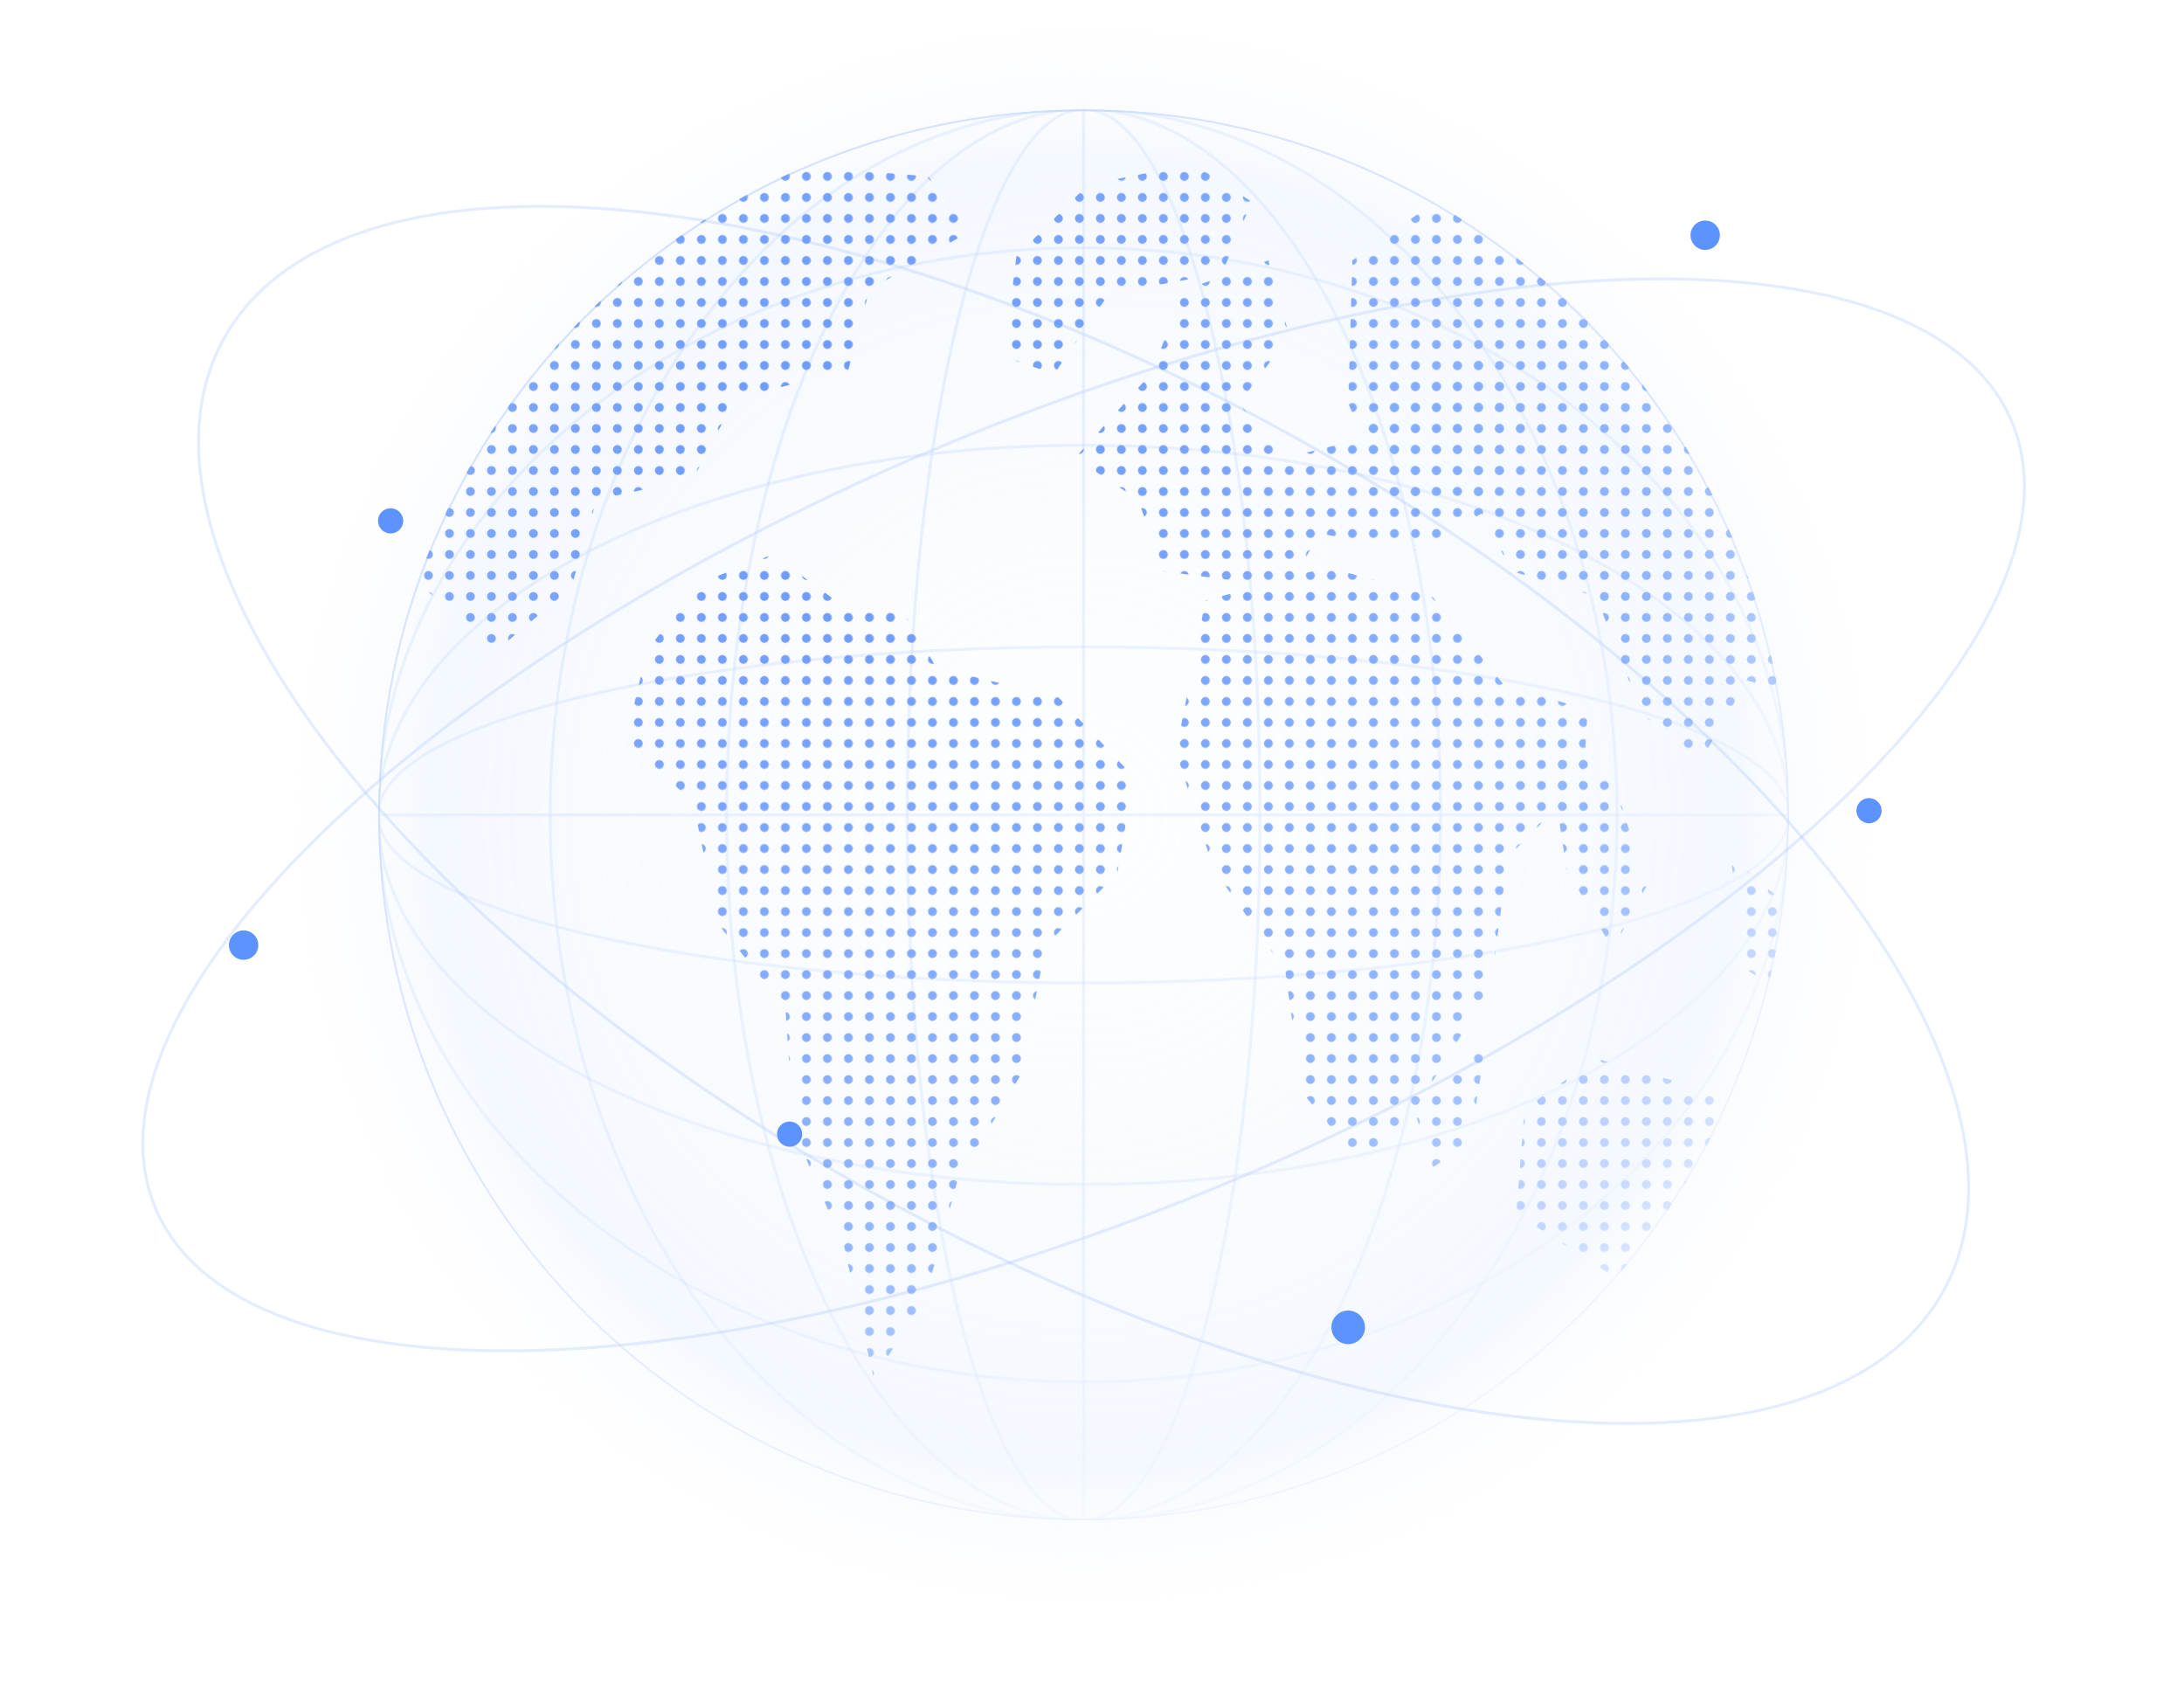
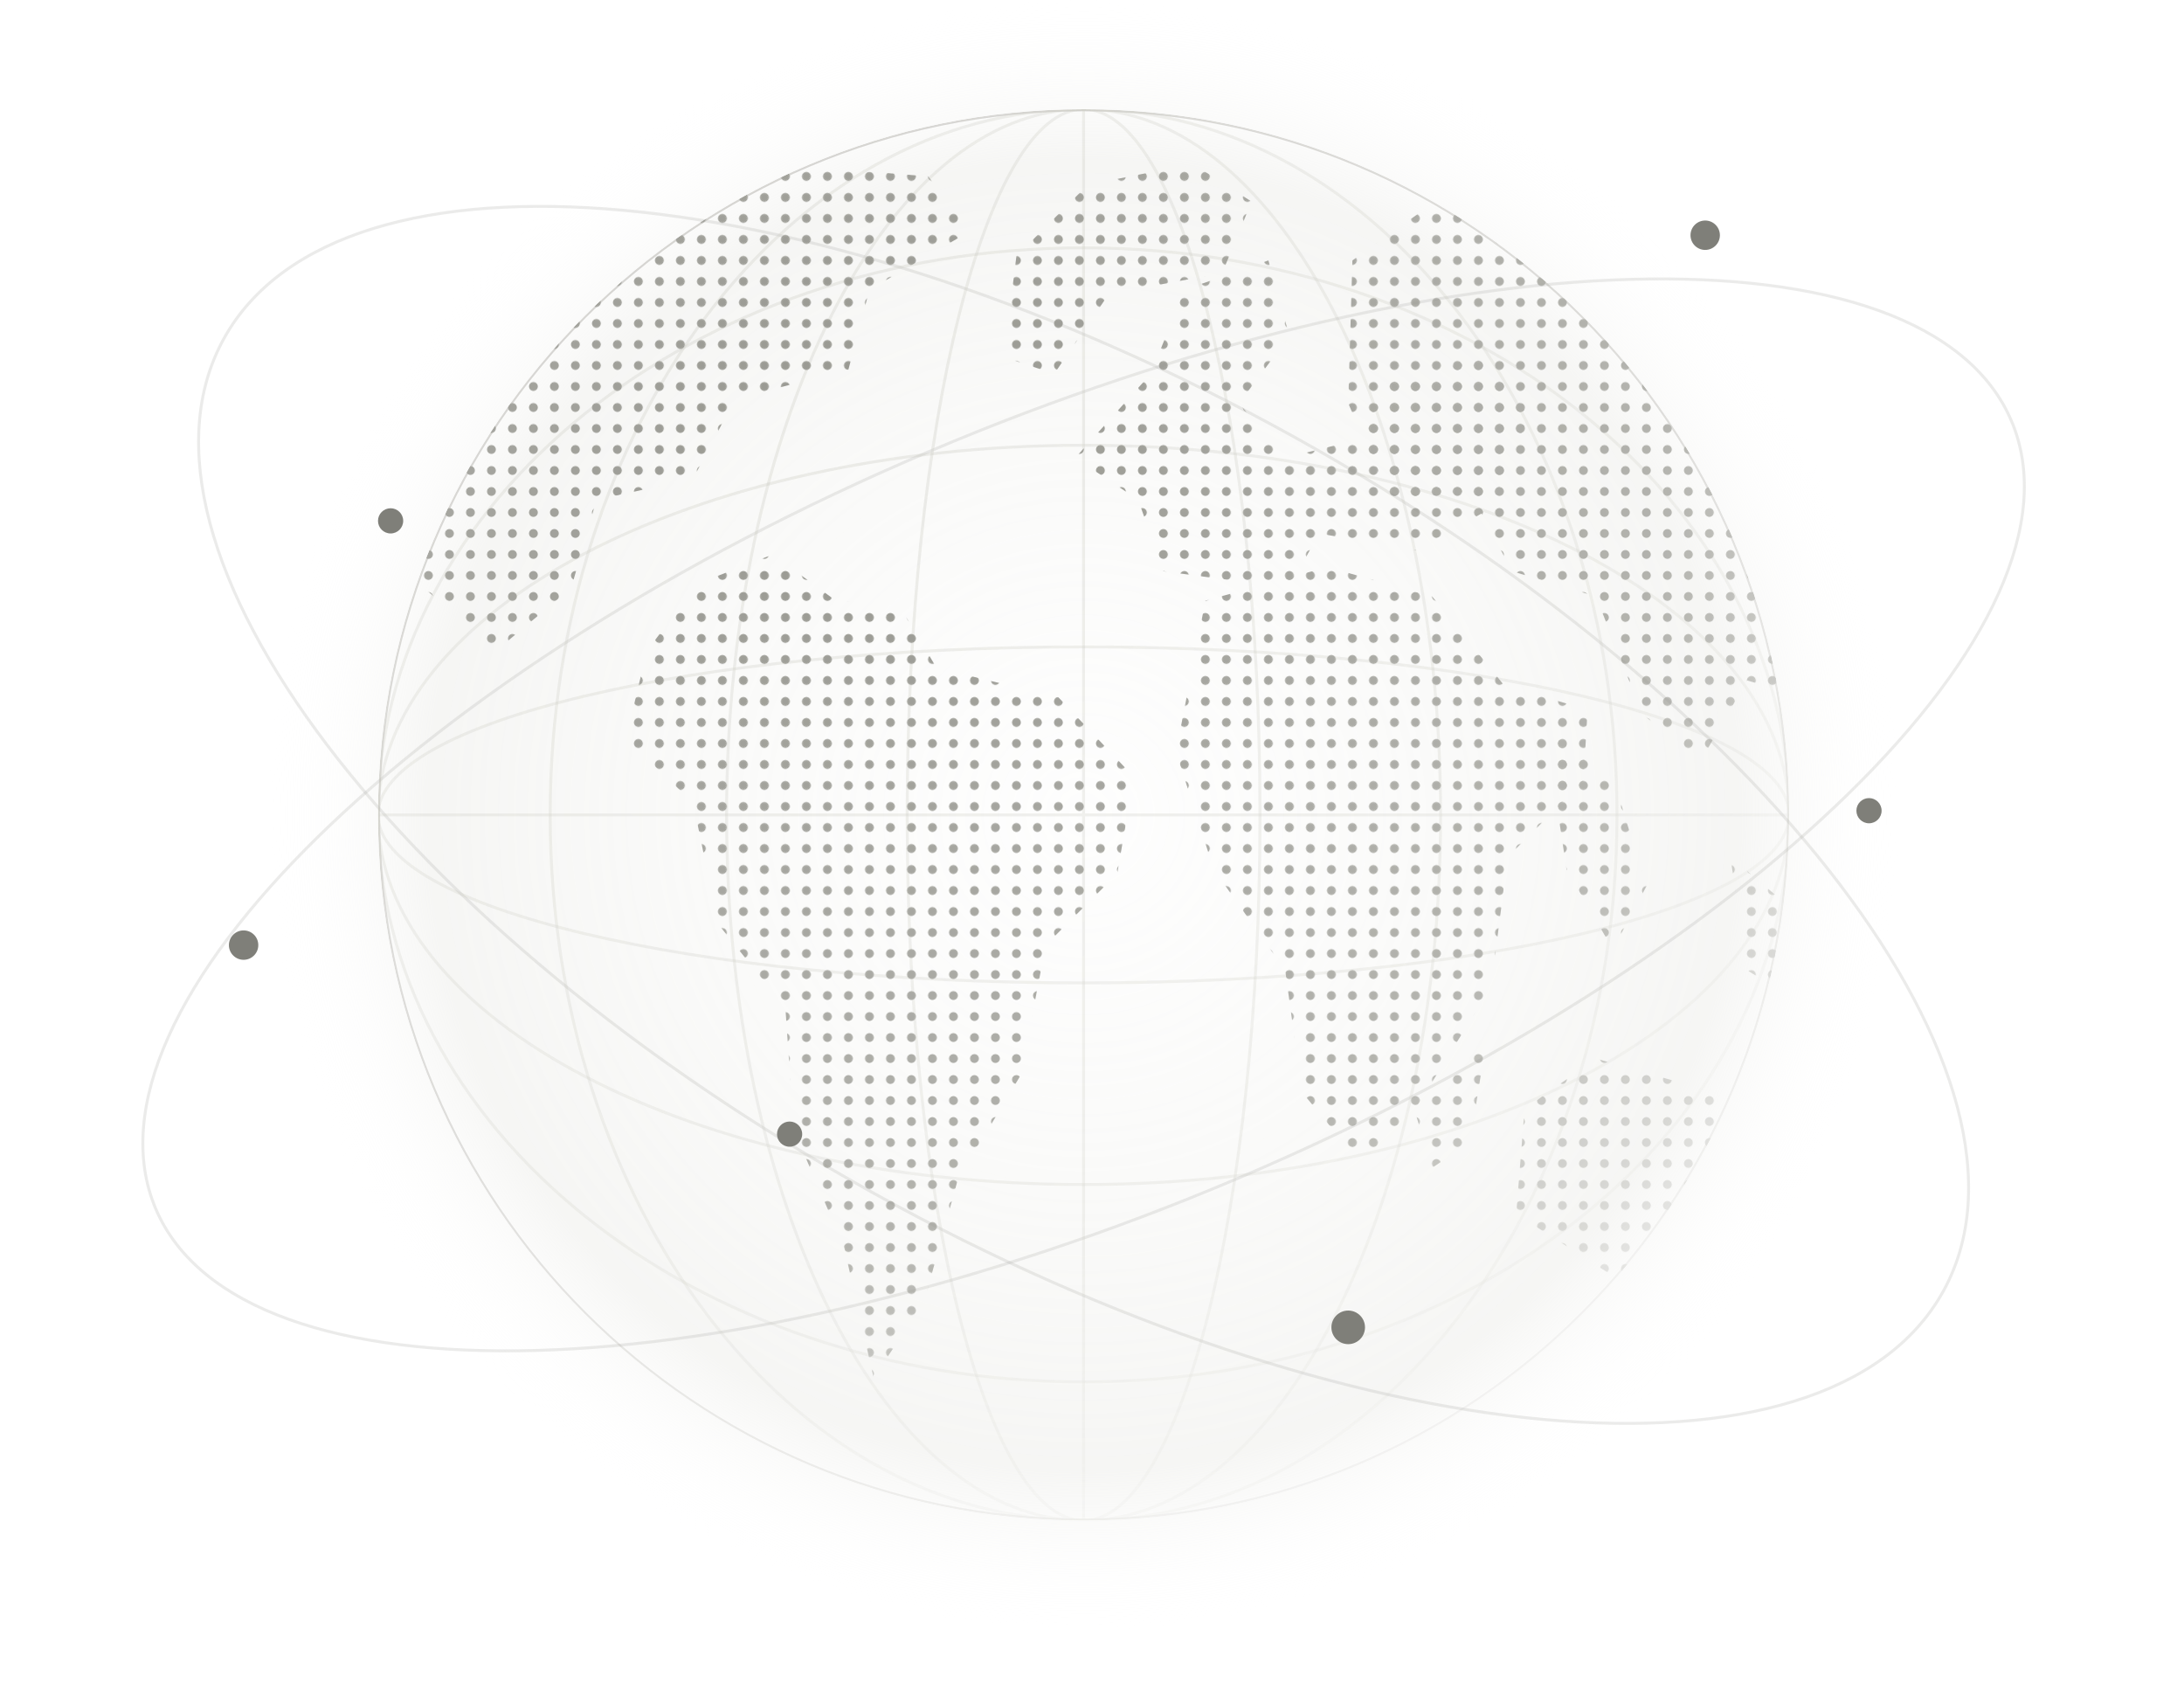
<svg xmlns="http://www.w3.org/2000/svg" viewBox="0 0 520 400" fill="none">
  <defs>
    <radialGradient id="atmosphere">
-       <stop stop-color="#eaf3ff" stop-opacity=".1" />
-       <stop offset=".8" stop-color="#d9e8ff" stop-opacity=".28" />
+       <stop stop-color="#f1f1ed" stop-opacity=".1" />
+       <stop offset=".8" stop-color="#deded8" stop-opacity=".28" />
      <stop offset="1" stop-color="#fff" stop-opacity="0" />
    </radialGradient>
    <radialGradient id="fade" cx=".35" cy=".25" r=".85">
      <stop stop-color="#fff" />
      <stop offset=".65" stop-color="#fff" stop-opacity=".7" />
      <stop offset="1" stop-color="#fff" stop-opacity=".05" />
    </radialGradient>
    <pattern id="dots" width="5" height="5" patternUnits="userSpaceOnUse">
-       <circle cx="2" cy="2" r="1.05" fill="#6697ff" />
+       <circle cx="2" cy="2" r="1.05" fill="#96968f" />
    </pattern>
    <clipPath id="sphere">
      <circle cx="258" cy="194" r="168" />
    </clipPath>
    <mask id="soft">
      <circle cx="258" cy="194" r="169" fill="url(#fade)" />
    </mask>
  </defs>
  <circle cx="258" cy="194" r="194" fill="url(#atmosphere)" />
-   <g stroke="#9dbfff" stroke-opacity=".27" stroke-width=".7">
+   <g stroke="#b8b8b2" stroke-opacity=".27" stroke-width=".7">
    <ellipse cx="258" cy="194" rx="240" ry="94" transform="rotate(-23 258 194)" />
    <ellipse cx="258" cy="194" rx="234" ry="103" transform="rotate(29 258 194)" />
  </g>
  <g clip-path="url(#sphere)" mask="url(#soft)">
-     <circle cx="258" cy="194" r="168" stroke="#a6c5ff" stroke-opacity=".5" />
-     <g stroke="#b7d0ff" stroke-opacity=".3" stroke-width=".7">
+     <circle cx="258" cy="194" r="168" stroke="#aaa9a3" stroke-opacity=".5" />
+     <g stroke="#c4c4bd" stroke-opacity=".3" stroke-width=".7">
      <ellipse cx="258" cy="194" rx="42" ry="168" />
      <ellipse cx="258" cy="194" rx="85" ry="168" />
      <ellipse cx="258" cy="194" rx="127" ry="168" />
      <ellipse cx="258" cy="194" rx="168" ry="40" />
      <ellipse cx="258" cy="194" rx="168" ry="88" />
      <ellipse cx="258" cy="194" rx="168" ry="135" />
      <path d="M90 194h336M258 26v336" />
    </g>
    <g fill="url(#dots)">
      <path d="M109 89l33-30 42-20 37 3 10 13-24 14-5 19-27 7-10 19-23 5-6 21-18 15-17-15-12-24z" />
      <path d="M166 139l18-7 15 11 15 1 9 15 29 7 18 19-4 23-17 17-6 31-15 25-8 29-12 18-7-31-12-28-2-29-16-20-6-29-16-15 5-21z" />
      <path d="M242 61l17-17 25-5 14 9-7 17-27 5-13 19-12-4zM274 89l8-20 20-7 5 18-12 16 11 13 16-4 9-14 23-6 10 14-9 22-18 10-23-4-7 13-30-4-6-17-15-10z" />
      <path d="M287 143l29-8 25 7 17 21 20 6-1 17-18 18-4 31-18 29-13 13-14-17-4-29-17-24-9-28z" />
      <path d="M322 62l31-22 51 15 26 39 20 49-10 26-24-7-11 19-14-11-11-28-20-6-10-19-19 2-10-23zM368 174l16 11 8 26-8 15-11-19zM412 204l13 11 4 24-13-8zM363 264l17-12 28 8 13 18-4 24-31 3-25-16zM354 247l-4 25-9 6-4-13z" />
    </g>
  </g>
-   <g fill="#5d93ff">
+   <g fill="#7f7f79">
    <circle cx="58" cy="225" r="3.5" />
    <circle cx="93" cy="124" r="3" />
    <circle cx="406" cy="56" r="3.5" />
    <circle cx="445" cy="193" r="3" />
    <circle cx="321" cy="316" r="4" />
    <circle cx="188" cy="270" r="3" />
  </g>
</svg>
